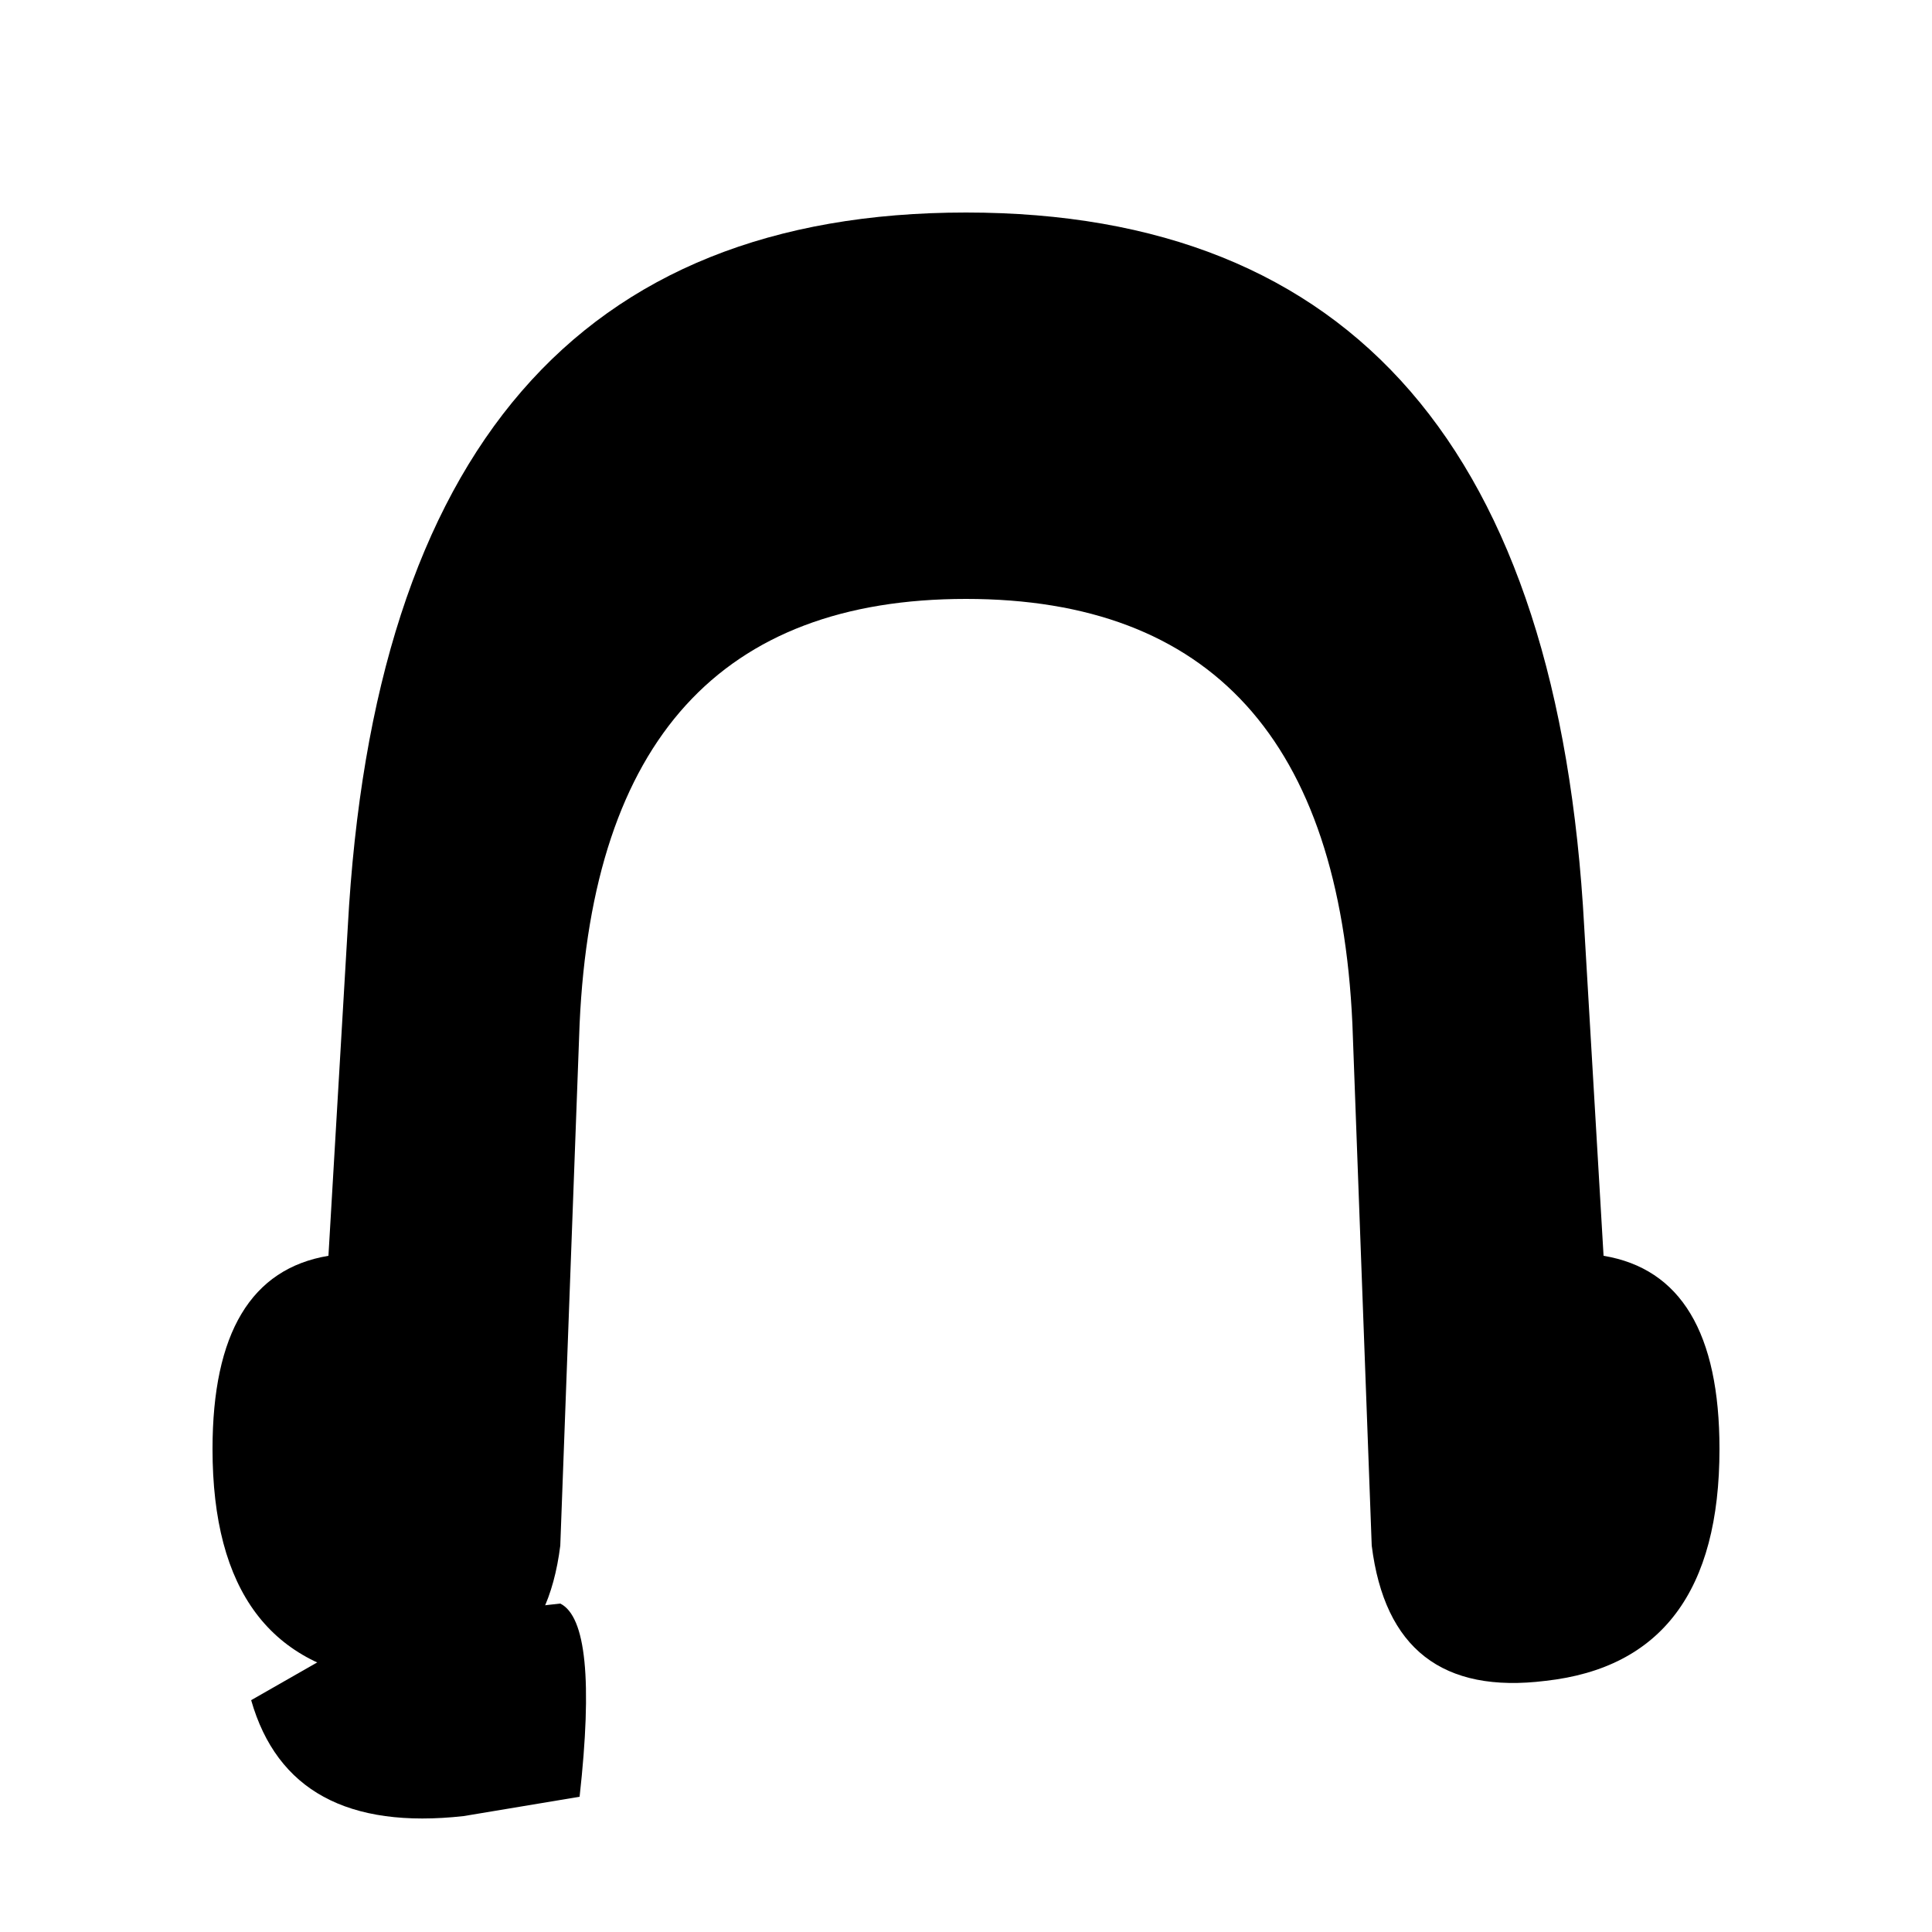
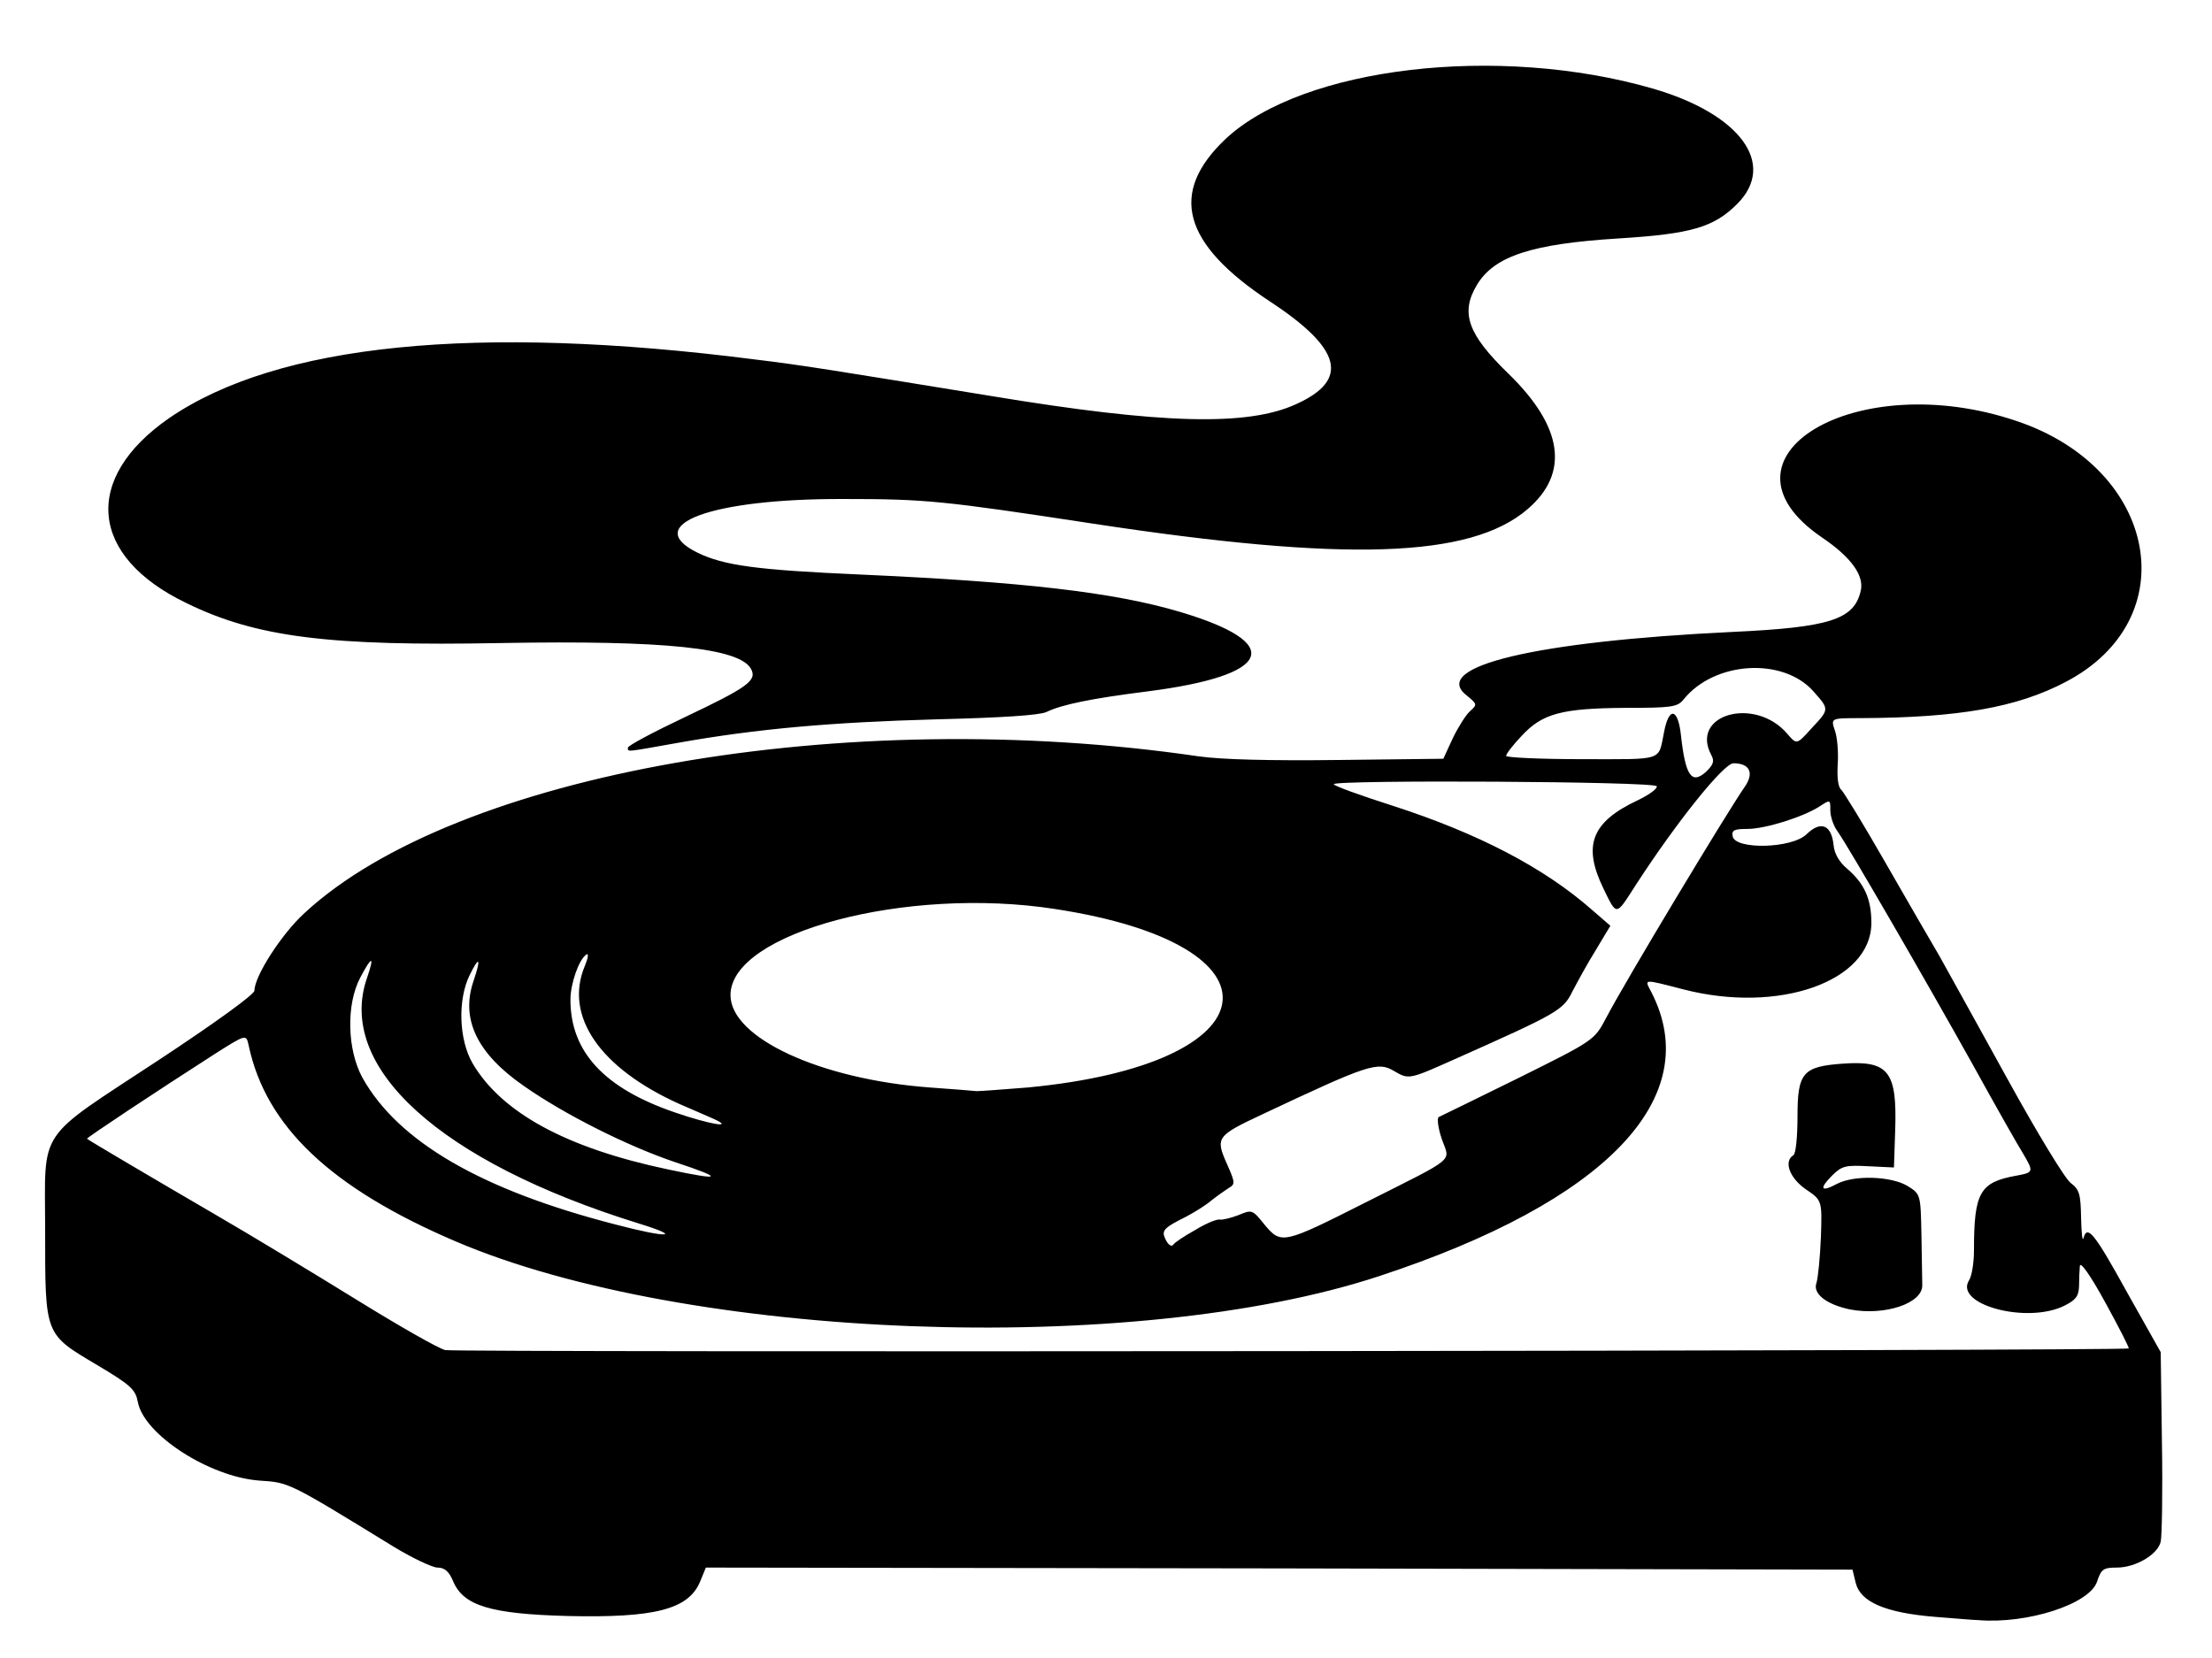
- <svg xmlns="http://www.w3.org/2000/svg" viewBox="0 0 200 200" fill="currentColor">
-   <path fill-rule="evenodd" d="M100 22Q40 22 36 96L34 130Q22 132 22 150Q22 172 40 174Q56 176 58 160L60 106Q62 62 100 62Q138 62 140 106L142 160Q144 176 160 174Q178 172 178 150Q178 132 166 130L164 96Q160 22 100 22Z" />
-   <path d="M26 176Q30 190 48 188L60 186Q62 168 58 166L40 168Z" />
+ <svg xmlns="http://www.w3.org/2000/svg" viewBox="0 0 539 404" fill="currentColor">
+   <path fill-rule="evenodd" d="M471.4 394.0C459.4 393.0 453.4 390.4 452.2 385.8L451.4 382.5L311.7 382.2L172.0 382.0L170.6 385.4C167.8 392.2 159.5 394.3 138.3 393.8C119.5 393.3 112.9 391.3 110.4 385.3C109.4 382.9 108.3 382.0 106.6 382.0C105.4 382.0 100.5 379.7 95.9 376.9C70.0 361.0 70.5 361.3 63.2 360.8C51.0 359.9 35.1 349.6 33.6 341.7C33.0 338.6 32.0 337.6 23.6 332.6C10.8 325.0 11.0 325.5 11.0 299.7C11.0 274.5 8.5 278.2 38.7 258.3C52.8 249.0 62.0 242.3 62.0 241.4C62.0 237.9 68.6 227.6 74.2 222.5C111.0 188.4 205.9 171.7 292.0 184.3C297.6 185.1 309.3 185.4 326.1 185.2L351.7 184.9L354.0 179.9C355.3 177.2 357.2 174.2 358.2 173.3C360.0 171.7 360.0 171.6 357.3 169.4C348.5 162.4 374.2 156.3 422.0 154.0C445.8 152.9 451.8 151.0 453.4 144.0C454.3 140.3 451.1 135.8 444.0 131.0C415.3 111.5 452.2 89.3 491.4 102.6C525.9 114.2 532.7 150.9 503.3 166.2C491.5 172.4 477.3 174.9 453.3 175.0C446.1 175.0 446.1 175.0 447.1 178.0C447.7 179.6 448.0 183.4 447.8 186.2C447.6 189.6 447.9 191.9 448.7 192.5C449.3 193.1 454.1 200.9 459.3 210.0C464.5 219.1 470.5 229.4 472.6 233.0C474.6 236.6 482.1 250.1 489.2 263.0C496.3 275.9 503.2 287.3 504.6 288.3C506.7 289.9 507.0 291.0 507.1 296.8C507.2 300.5 507.4 302.7 507.7 301.7C508.6 298.3 510.4 300.6 518.4 315.1L526.5 329.5L526.8 351.5C527.0 363.5 526.8 374.5 526.5 375.7C525.8 378.8 520.4 382.0 515.8 382.0C512.5 382.0 512.0 382.4 511.0 385.4C509.2 390.9 494.0 395.8 482.0 394.8C481.2 394.8 476.4 394.4 471.4 394.0ZM518.7 328.6C518.9 328.5 516.3 323.4 513.0 317.4C509.4 310.8 506.9 307.3 506.8 308.5C506.7 309.6 506.6 311.8 506.6 313.5C506.5 315.9 505.8 316.8 503.0 318.2C493.9 322.7 476.1 317.9 479.8 312.0C480.5 310.9 481.0 307.6 481.0 304.7C481.0 290.6 482.4 288.1 491.3 286.5C495.6 285.7 495.6 285.6 492.9 281.0C491.7 279.1 486.2 269.4 480.8 259.6C469.2 238.8 450.6 206.7 447.9 202.8C446.8 201.4 446.0 199.0 446.0 197.5C446.0 194.8 446.0 194.8 443.4 196.5C439.4 199.1 430.1 202.0 425.8 202.0C422.6 202.0 421.9 202.3 422.2 203.8C422.8 207.1 436.6 206.8 440.2 203.3C443.7 199.9 446.3 201.0 446.8 206.0C447.0 208.1 448.2 210.1 450.1 211.7C454.3 215.3 456.0 219.1 456.0 224.9C456.0 239.2 433.4 247.1 410.2 241.1C400.1 238.5 400.7 238.5 402.4 241.8C415.6 267.5 391.4 292.8 336.0 311.0C276.1 330.7 167.4 326.6 111.0 302.5C80.6 289.5 64.8 274.5 60.6 254.8C60.0 252.0 60.0 252.0 52.7 256.6C37.9 266.1 21.0 277.3 21.2 277.5C21.8 278.0 37.4 287.2 52.5 296.0C61.3 301.1 76.8 310.5 87.0 316.8C97.2 323.1 106.8 328.6 108.5 329.0C111.2 329.6 518.1 329.2 518.7 328.6ZM450.8 319.1C445.1 317.9 441.7 315.3 442.6 312.7C443.0 311.5 443.5 306.4 443.7 301.5C444.0 292.5 444.0 292.5 440.0 289.8C436.0 287.0 434.6 283.0 437.0 281.5C437.6 281.2 438.0 276.9 438.0 272.0C438.0 261.4 439.3 259.9 449.0 259.2C460.2 258.4 462.3 261.0 461.8 275.5L461.5 284.5L455.3 284.2C449.7 283.9 448.8 284.1 446.4 286.5C443.2 289.7 443.7 290.6 447.6 288.5C451.8 286.3 460.8 286.6 464.8 289.0C468.0 291.0 468.0 291.0 468.2 301.0C468.3 306.5 468.4 312.0 468.4 313.1C468.6 317.6 459.3 320.7 450.8 319.1ZM291.3 299.7C293.9 298.1 296.6 297.0 297.3 297.2C297.9 297.3 300.0 296.8 301.8 296.1C305.1 294.7 305.2 294.8 308.1 298.4C312.2 303.3 312.6 303.2 332.8 293.0C355.4 281.6 353.3 283.3 351.3 277.5C350.4 274.8 350.1 272.4 350.6 272.2C351.1 272.0 359.8 267.7 370.0 262.7C388.5 253.5 388.5 253.5 391.4 248.0C396.1 239.0 420.8 198.0 425.1 191.8C427.5 188.4 426.4 186.0 422.4 186.0C420.0 186.0 408.4 200.5 398.5 215.8C393.7 223.3 394.0 223.3 390.7 216.5C385.6 206.0 387.8 200.3 399.1 195.0C401.8 193.7 403.9 192.2 403.7 191.6C403.3 190.4 325.0 190.0 325.0 191.1C325.0 191.5 331.4 193.8 339.2 196.3C360.3 203.1 376.3 211.5 387.9 221.7L392.4 225.6L388.8 231.6C386.8 234.8 384.3 239.4 383.1 241.7C380.9 246.2 379.4 247.0 354.5 258.1C343.3 263.1 343.3 263.1 339.7 261.0C335.7 258.6 333.4 259.4 307.7 271.5C296.4 276.8 296.1 277.2 299.0 283.7C301.0 288.2 301.0 288.6 299.4 289.5C298.5 290.1 296.6 291.4 295.1 292.6C293.7 293.8 290.9 295.5 289.0 296.5C283.4 299.3 282.9 299.9 284.1 302.2C284.7 303.4 285.5 303.9 285.9 303.3C286.2 302.8 288.6 301.2 291.3 299.7ZM155.5 298.1C107.2 283.1 81.7 260.0 89.5 238.1C91.3 232.8 90.6 232.9 87.8 238.2C84.3 244.8 84.6 255.8 88.3 262.6C97.0 278.2 117.3 290.0 150.0 298.4C162.9 301.8 166.6 301.5 155.5 298.1ZM164.5 283.2C152.9 279.3 137.4 271.5 127.6 264.6C116.2 256.7 112.2 248.3 115.4 239.0C117.3 233.4 116.8 232.8 114.4 237.7C111.5 243.7 111.8 253.4 115.2 259.2C122.3 271.2 138.1 279.8 162.9 285.0C176.1 287.8 176.6 287.2 164.5 283.2ZM174.0 272.7C172.6 272.1 168.8 270.4 165.5 269.0C146.2 260.3 137.4 247.6 142.5 235.4C143.3 233.5 143.5 232.2 142.9 232.6C141.1 233.7 139.0 239.7 139.0 243.6C139.0 256.3 147.2 265.2 164.5 271.1C172.6 273.9 179.2 275.1 174.0 272.7ZM250.5 265.0C310.4 259.3 314.7 230.3 257.0 221.5C220.8 215.9 178.0 227.3 178.0 242.5C178.0 252.9 199.8 263.0 226.5 265.0C232.0 265.4 237.2 265.8 238.0 265.9C238.8 265.9 244.4 265.5 250.5 265.0ZM415.8 188.0C417.5 186.3 417.8 185.5 417.0 184.0C411.7 174.1 427.6 169.6 435.5 178.8C437.8 181.5 437.8 181.5 441.4 177.5C445.8 172.8 445.8 172.9 441.9 168.5C434.5 160.1 417.7 161.1 410.2 170.5C408.7 172.3 407.3 172.5 396.0 172.5C380.5 172.6 375.8 173.9 370.8 179.3C368.7 181.5 367.0 183.7 367.0 184.2C367.0 184.6 375.3 185.0 385.4 185.0C405.8 185.0 404.0 185.6 405.5 178.3C406.7 172.1 408.9 172.6 409.6 179.2C410.7 189.1 412.2 191.3 415.8 188.0ZM153.0 182.2C153.0 181.7 159.2 178.4 166.8 174.8C182.4 167.4 184.5 165.8 183.0 163.0C180.2 157.9 161.9 156.0 122.2 156.7C80.2 157.5 62.5 155.3 45.5 147.0C21.7 135.6 20.0 116.6 41.2 101.9C67.6 83.8 116.0 78.9 184.0 87.6C195.6 89.0 202.8 90.2 241.5 96.5C283.2 103.4 304.0 103.9 315.8 98.5C328.9 92.6 327.0 85.0 309.5 73.5C288.1 59.4 284.7 47.0 298.7 33.8C317.5 16.3 365.1 10.7 402.8 21.6C424.1 27.8 433.0 40.0 423.3 49.7C417.6 55.4 412.1 57.0 394.5 58.1C373.3 59.4 364.1 62.4 359.9 69.4C355.8 76.2 357.6 81.4 367.5 91.0C380.9 104.0 382.5 115.3 372.2 124.1C358.3 136.0 328.0 137.0 266.3 127.6C229.6 122.0 225.5 121.6 205.5 121.6C173.2 121.5 156.1 127.9 170.0 134.7C176.4 137.8 184.4 138.9 209.5 140.0C249.4 141.8 271.3 144.3 287.5 149.1C313.4 156.8 310.1 164.6 279.5 168.5C266.0 170.2 258.7 171.7 255.0 173.5C253.3 174.3 244.2 174.9 228.0 175.3C202.6 176.0 184.4 177.6 165.3 181.0C152.3 183.3 153.0 183.3 153.0 182.2Z" />
</svg>
